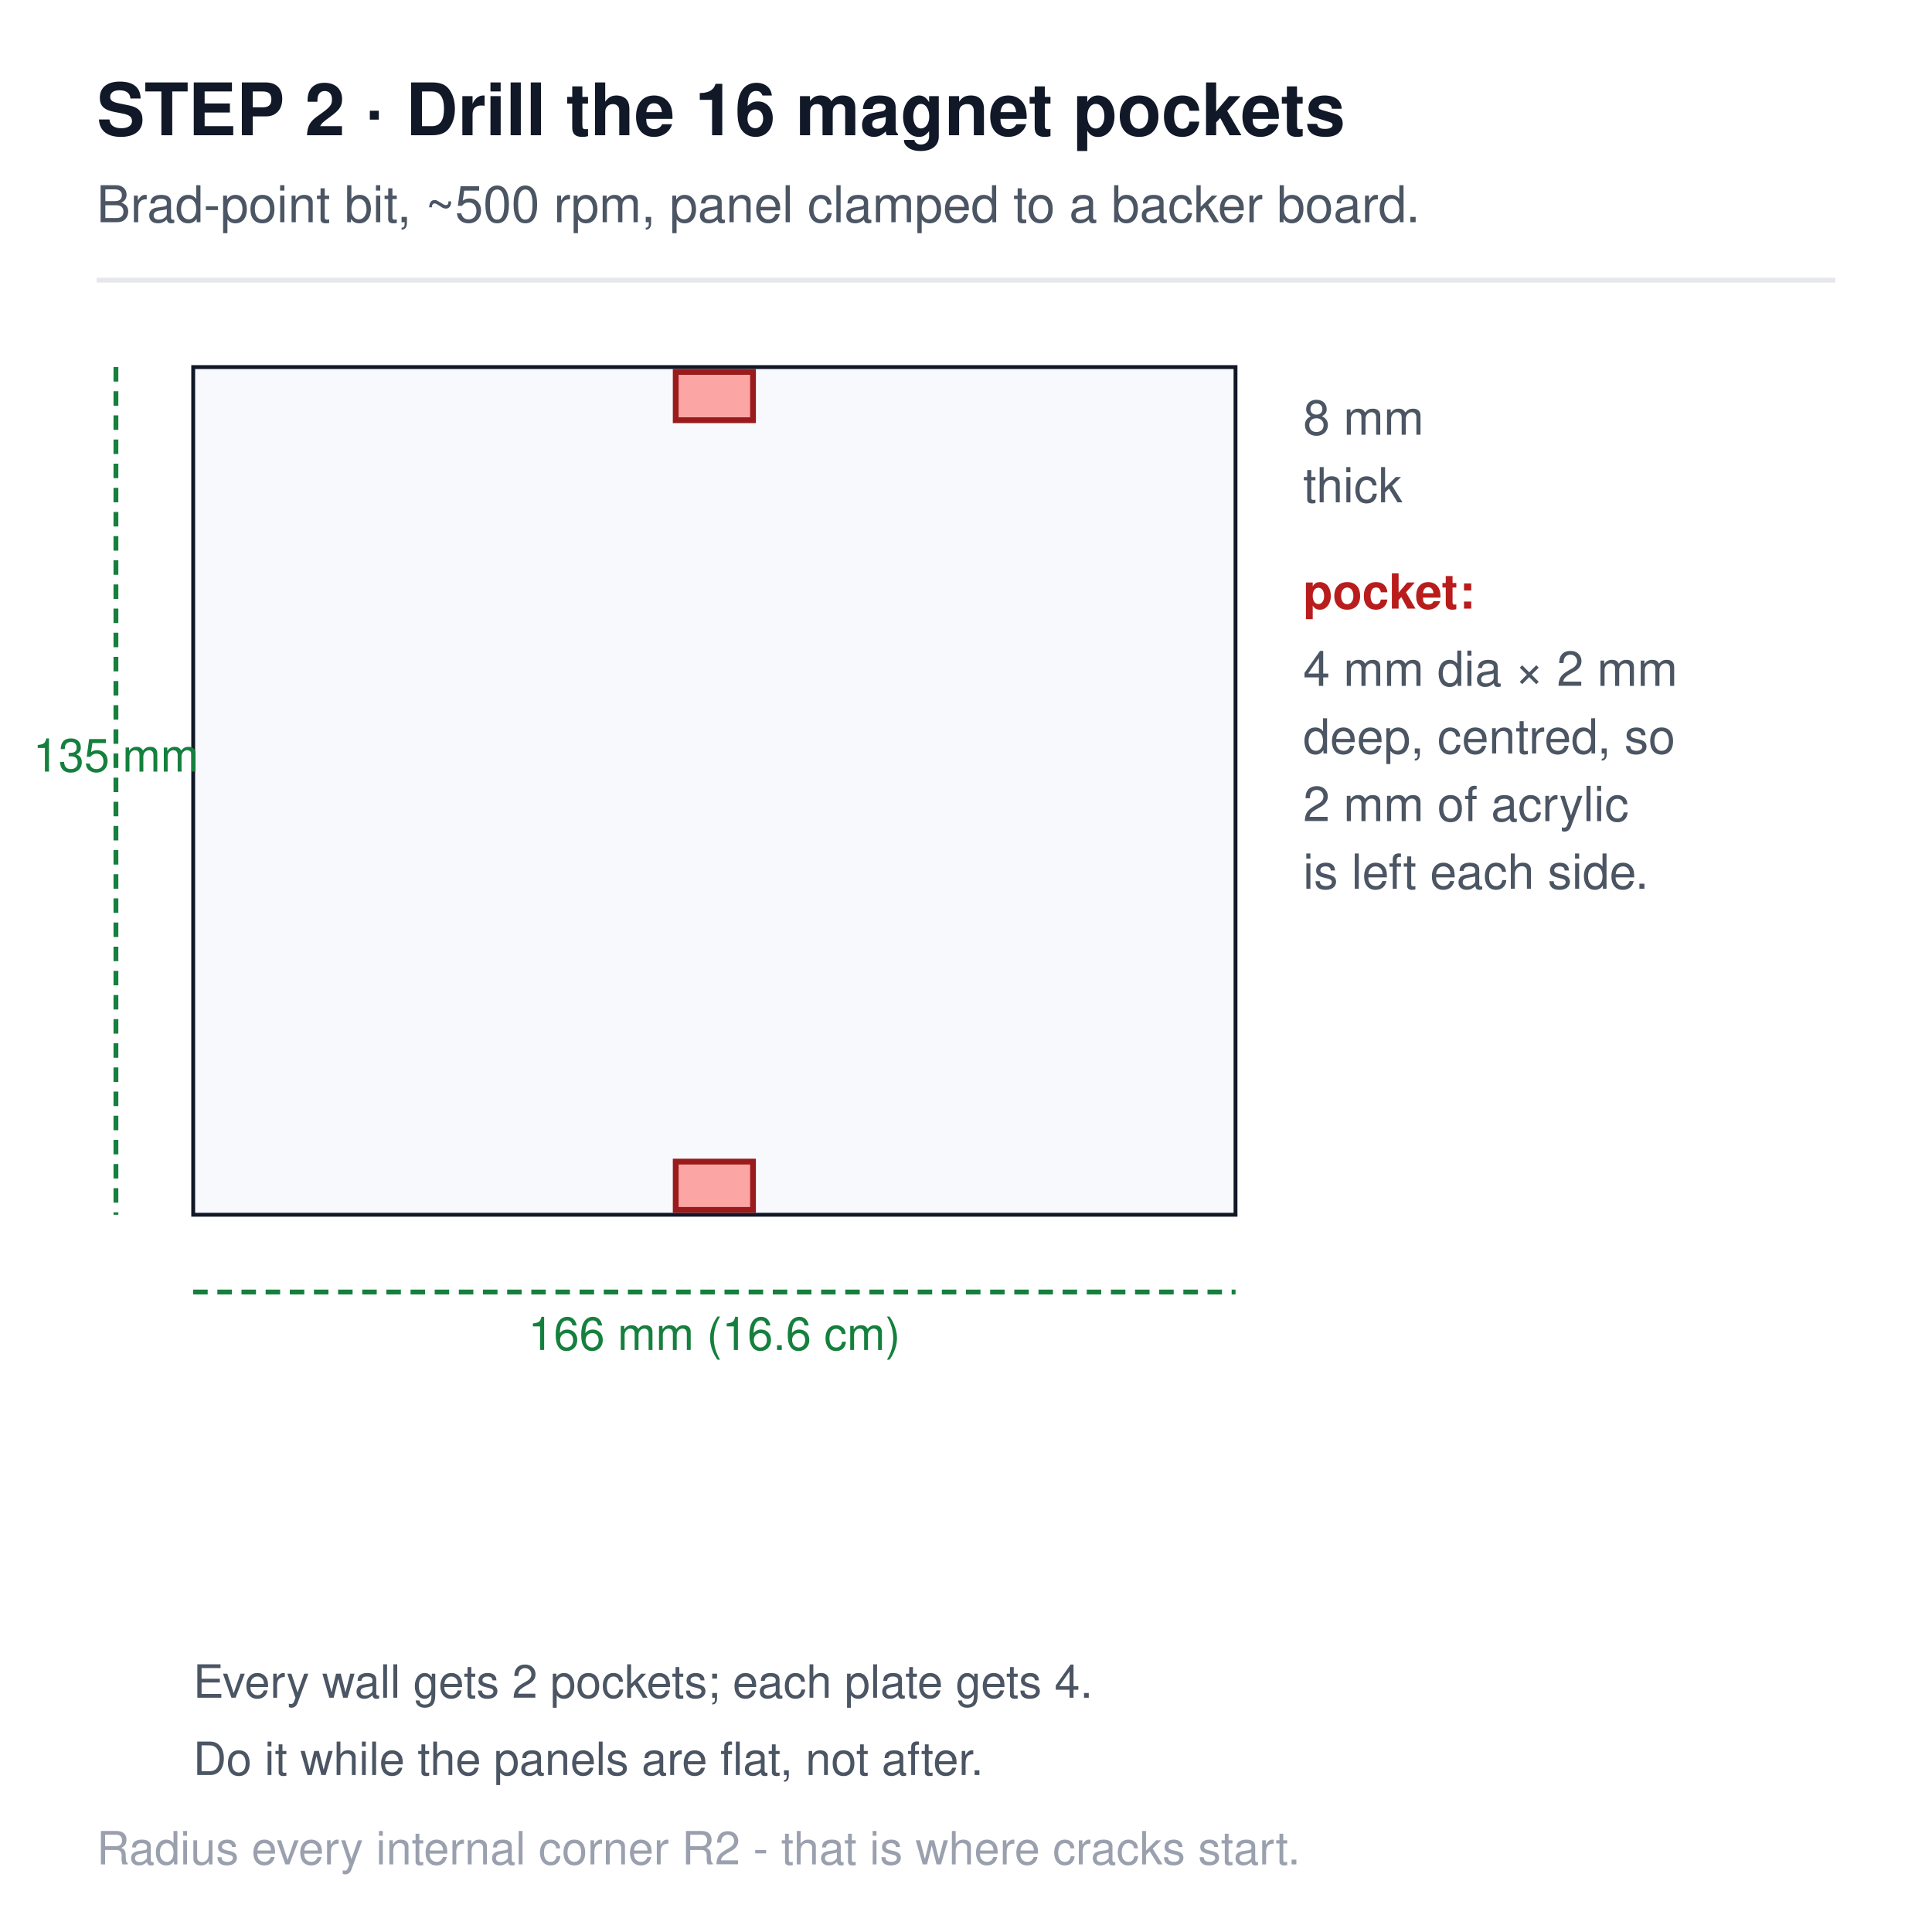
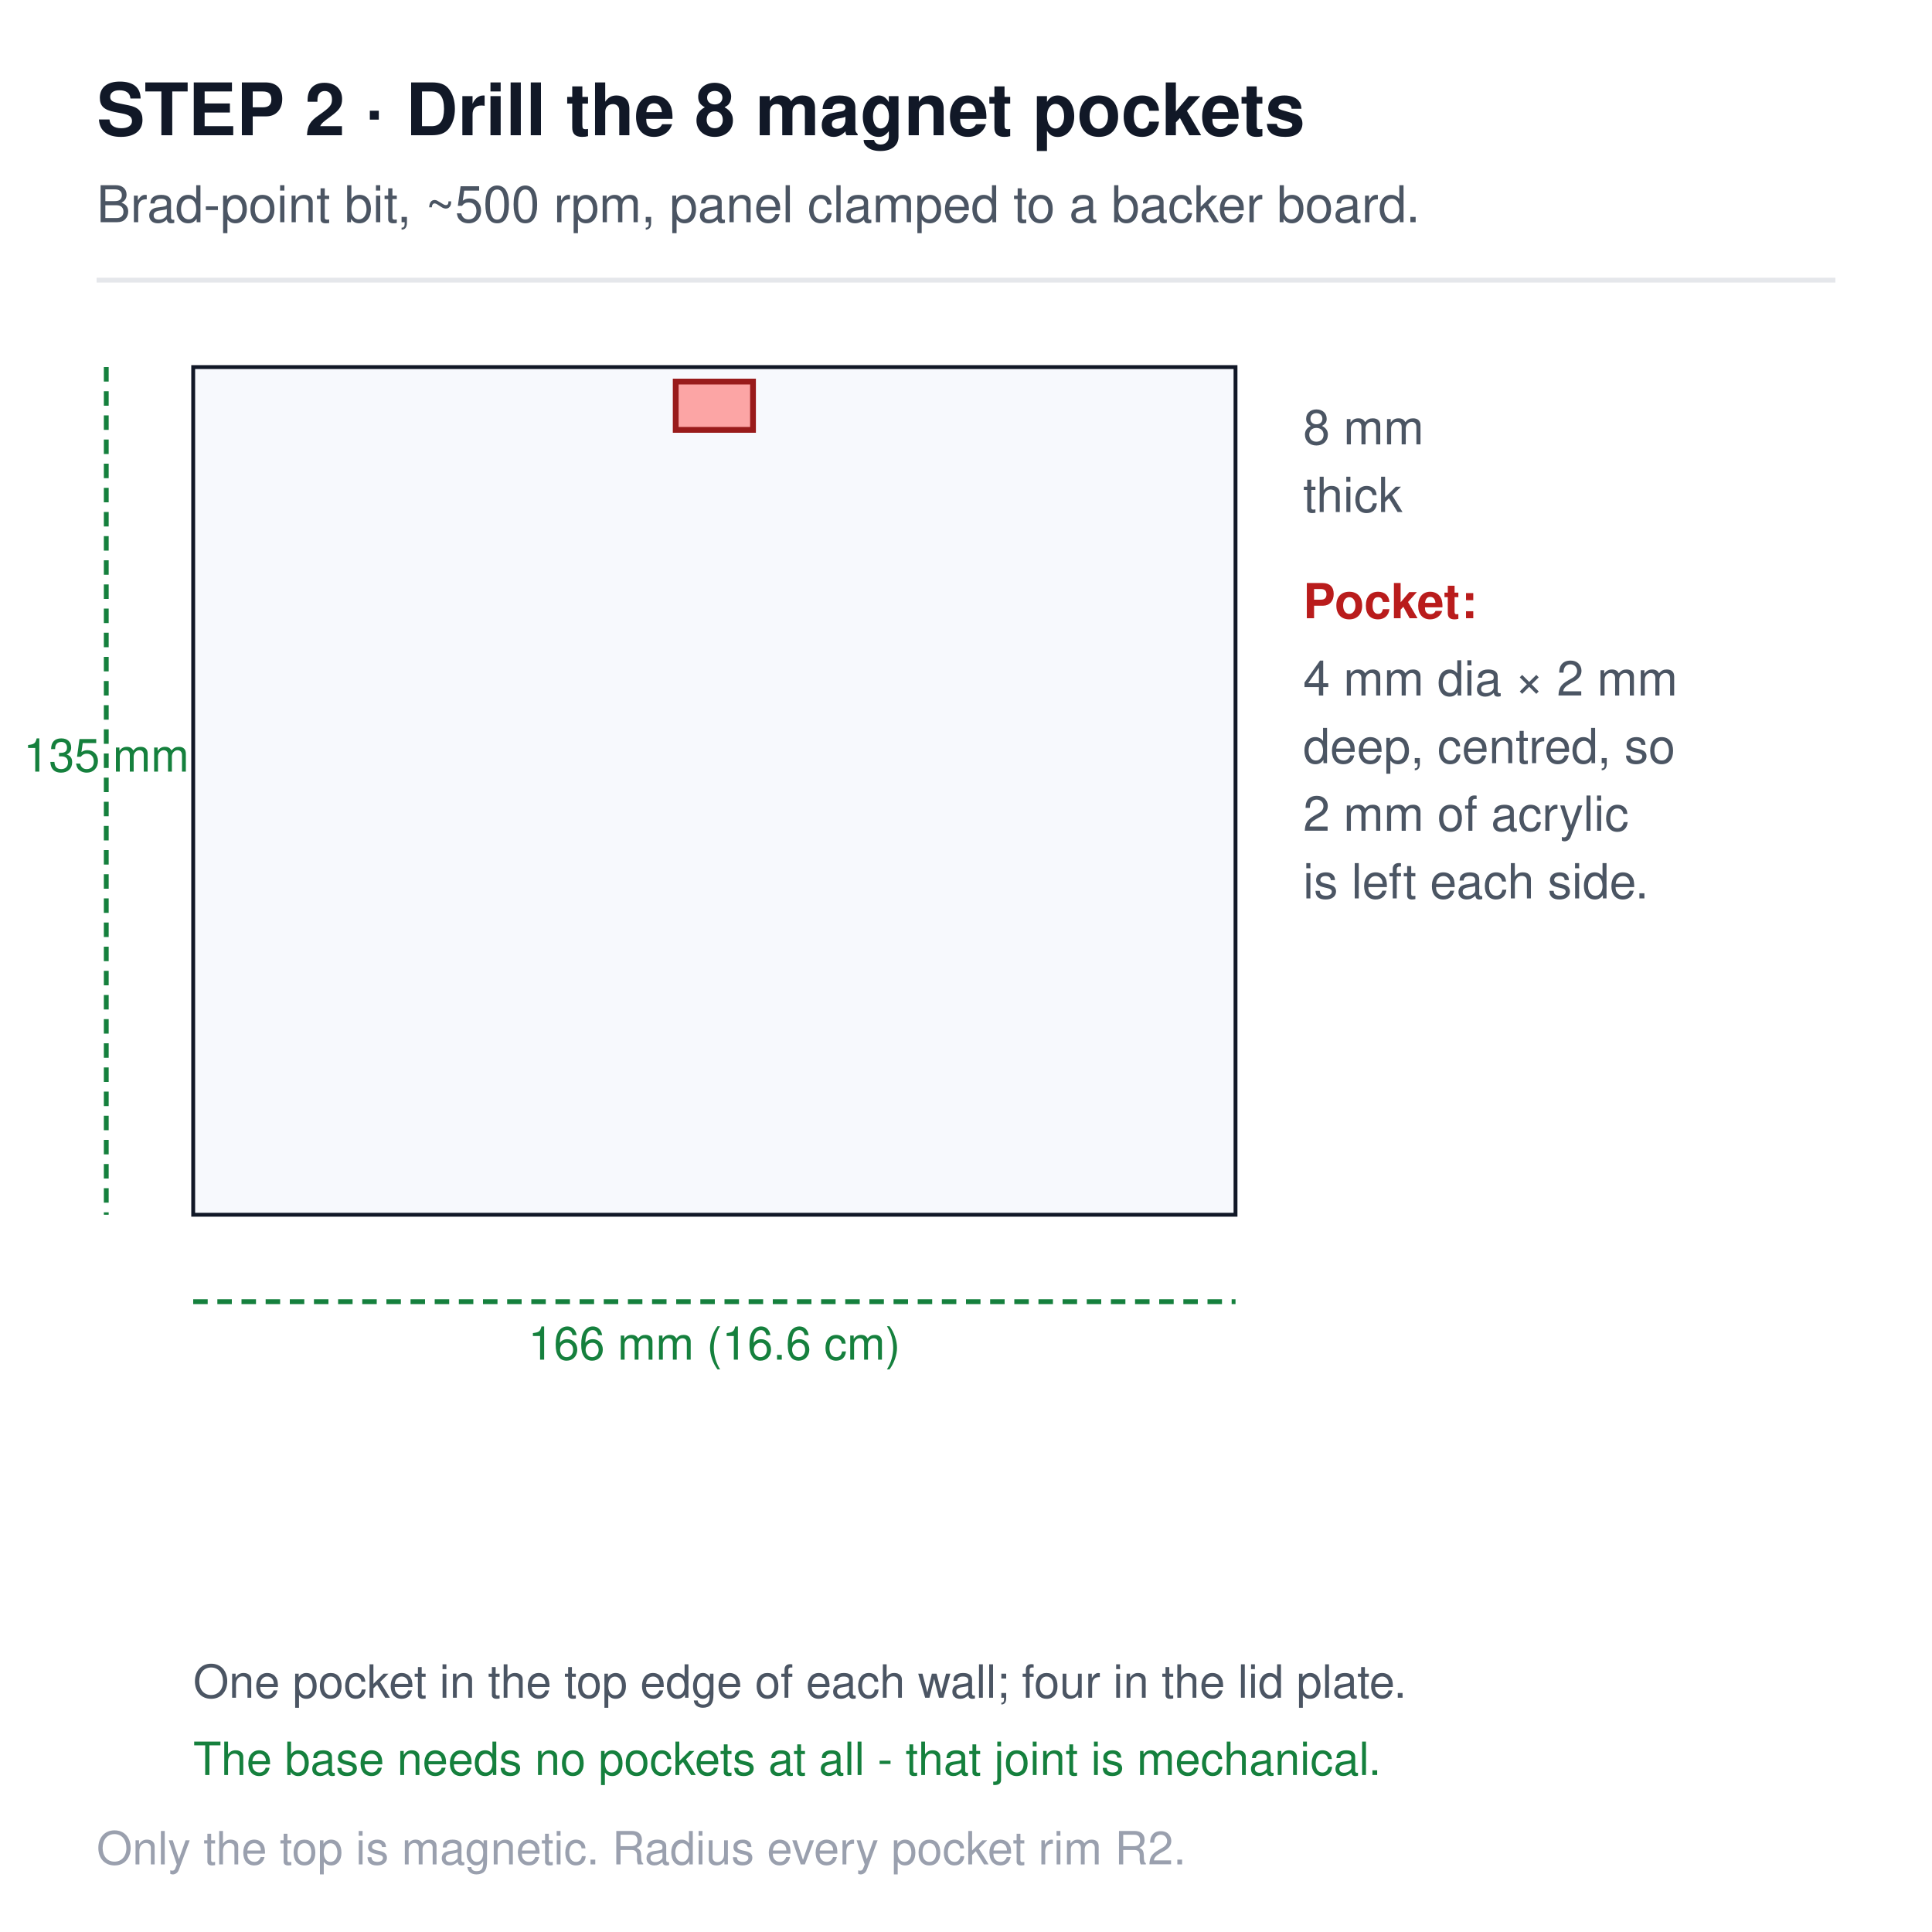
<svg xmlns="http://www.w3.org/2000/svg" width="400" height="400" viewBox="0 0 400 400" font-family="Helvetica, Arial, sans-serif">
  <rect width="400" height="400" fill="#ffffff" />
-   <text x="20" y="28" font-size="15" fill="#111827" text-anchor="start" font-weight="bold">STEP 2 · Drill the 16 magnet pockets</text>
+   <text x="20" y="28" font-size="15" fill="#111827" text-anchor="start" font-weight="bold">STEP 2 · Drill the 8 magnet pockets</text>
  <text x="20" y="46" font-size="10.5" fill="#4b5563" text-anchor="start" font-weight="normal">Brad-point bit, ~500 rpm, panel clamped to a backer board.</text>
  <line x1="20" y1="58" x2="380" y2="58" stroke="#e5e7eb" />
  <rect x="40.00" y="76.00" width="215.80" height="175.50" fill="#f7f9fd" stroke="#111827" stroke-width="0.8" />
-   <rect x="139.90" y="77.00" width="16.00" height="10.00" fill="#fca5a5" stroke="#991b1b" stroke-width="1.2" />
-   <rect x="139.90" y="240.50" width="16.00" height="10.00" fill="#fca5a5" stroke="#991b1b" stroke-width="1.2" />
-   <line x1="40.0" y1="267.5" x2="255.8" y2="267.5" stroke="#15803d" stroke-width="1" stroke-dasharray="3 2" />
-   <text x="147.9" y="279.5" font-size="9.5" fill="#15803d" text-anchor="middle" font-weight="normal">166 mm  (16.6 cm)</text>
-   <line x1="24.0" y1="76.0" x2="24.0" y2="251.5" stroke="#15803d" stroke-width="1" stroke-dasharray="3 2" />
-   <text x="24.0" y="159.75" font-size="9.5" fill="#15803d" text-anchor="middle" font-weight="normal">135 mm</text>
-   <text x="269.8" y="90.0" font-size="10" fill="#4b5563" text-anchor="start" font-weight="normal">8 mm</text>
-   <text x="269.8" y="104.0" font-size="10" fill="#4b5563" text-anchor="start" font-weight="normal">thick</text>
-   <text x="269.8" y="126.0" font-size="10" fill="#b91c1c" text-anchor="start" font-weight="bold">pocket:</text>
-   <text x="269.8" y="142.0" font-size="10" fill="#4b5563" text-anchor="start" font-weight="normal">4 mm dia × 2 mm</text>
-   <text x="269.8" y="156.0" font-size="10" fill="#4b5563" text-anchor="start" font-weight="normal">deep, centred, so</text>
-   <text x="269.8" y="170.0" font-size="10" fill="#4b5563" text-anchor="start" font-weight="normal">2 mm of acrylic</text>
-   <text x="269.8" y="184.0" font-size="10" fill="#4b5563" text-anchor="start" font-weight="normal">is left each side.</text>
-   <text x="40.0" y="351.5" font-size="9.5" fill="#4b5563" text-anchor="start" font-weight="normal">Every wall gets 2 pockets; each plate gets 4.</text>
-   <text x="40.0" y="367.5" font-size="9.5" fill="#4b5563" text-anchor="start" font-weight="normal">Do it while the panels are flat, not after.</text>
-   <text x="20" y="386" font-size="9.5" fill="#9aa0ae" text-anchor="start" font-weight="normal">Radius every internal corner R2 - that is where cracks start.</text>
+   <rect x="139.90" y="79.00" width="16.00" height="10.00" fill="#fca5a5" stroke="#991b1b" stroke-width="1.2" />
+   <line x1="40.0" y1="269.5" x2="255.8" y2="269.5" stroke="#15803d" stroke-width="1" stroke-dasharray="3 2" />
+   <text x="147.9" y="281.5" font-size="9.5" fill="#15803d" text-anchor="middle" font-weight="normal">166 mm  (16.6 cm)</text>
+   <line x1="22.0" y1="76.0" x2="22.0" y2="251.5" stroke="#15803d" stroke-width="1" stroke-dasharray="3 2" />
+   <text x="22.0" y="159.75" font-size="9.5" fill="#15803d" text-anchor="middle" font-weight="normal">135 mm</text>
+   <text x="269.8" y="92.0" font-size="10" fill="#4b5563" text-anchor="start" font-weight="normal">8 mm</text>
+   <text x="269.8" y="106.0" font-size="10" fill="#4b5563" text-anchor="start" font-weight="normal">thick</text>
+   <text x="269.8" y="128.0" font-size="10" fill="#b91c1c" text-anchor="start" font-weight="bold">Pocket:</text>
+   <text x="269.8" y="144.0" font-size="10" fill="#4b5563" text-anchor="start" font-weight="normal">4 mm dia × 2 mm</text>
+   <text x="269.8" y="158.0" font-size="10" fill="#4b5563" text-anchor="start" font-weight="normal">deep, centred, so</text>
+   <text x="269.8" y="172.0" font-size="10" fill="#4b5563" text-anchor="start" font-weight="normal">2 mm of acrylic</text>
+   <text x="269.8" y="186.0" font-size="10" fill="#4b5563" text-anchor="start" font-weight="normal">is left each side.</text>
+   <text x="40.0" y="351.5" font-size="9.5" fill="#4b5563" text-anchor="start" font-weight="normal">One pocket in the top edge of each wall; four in the lid plate.</text>
+   <text x="40.0" y="367.5" font-size="9.5" fill="#15803d" text-anchor="start" font-weight="normal">The base needs no pockets at all - that joint is mechanical.</text>
+   <text x="20" y="386" font-size="9.5" fill="#9aa0ae" text-anchor="start" font-weight="normal">Only the top is magnetic. Radius every pocket rim R2.</text>
</svg>
